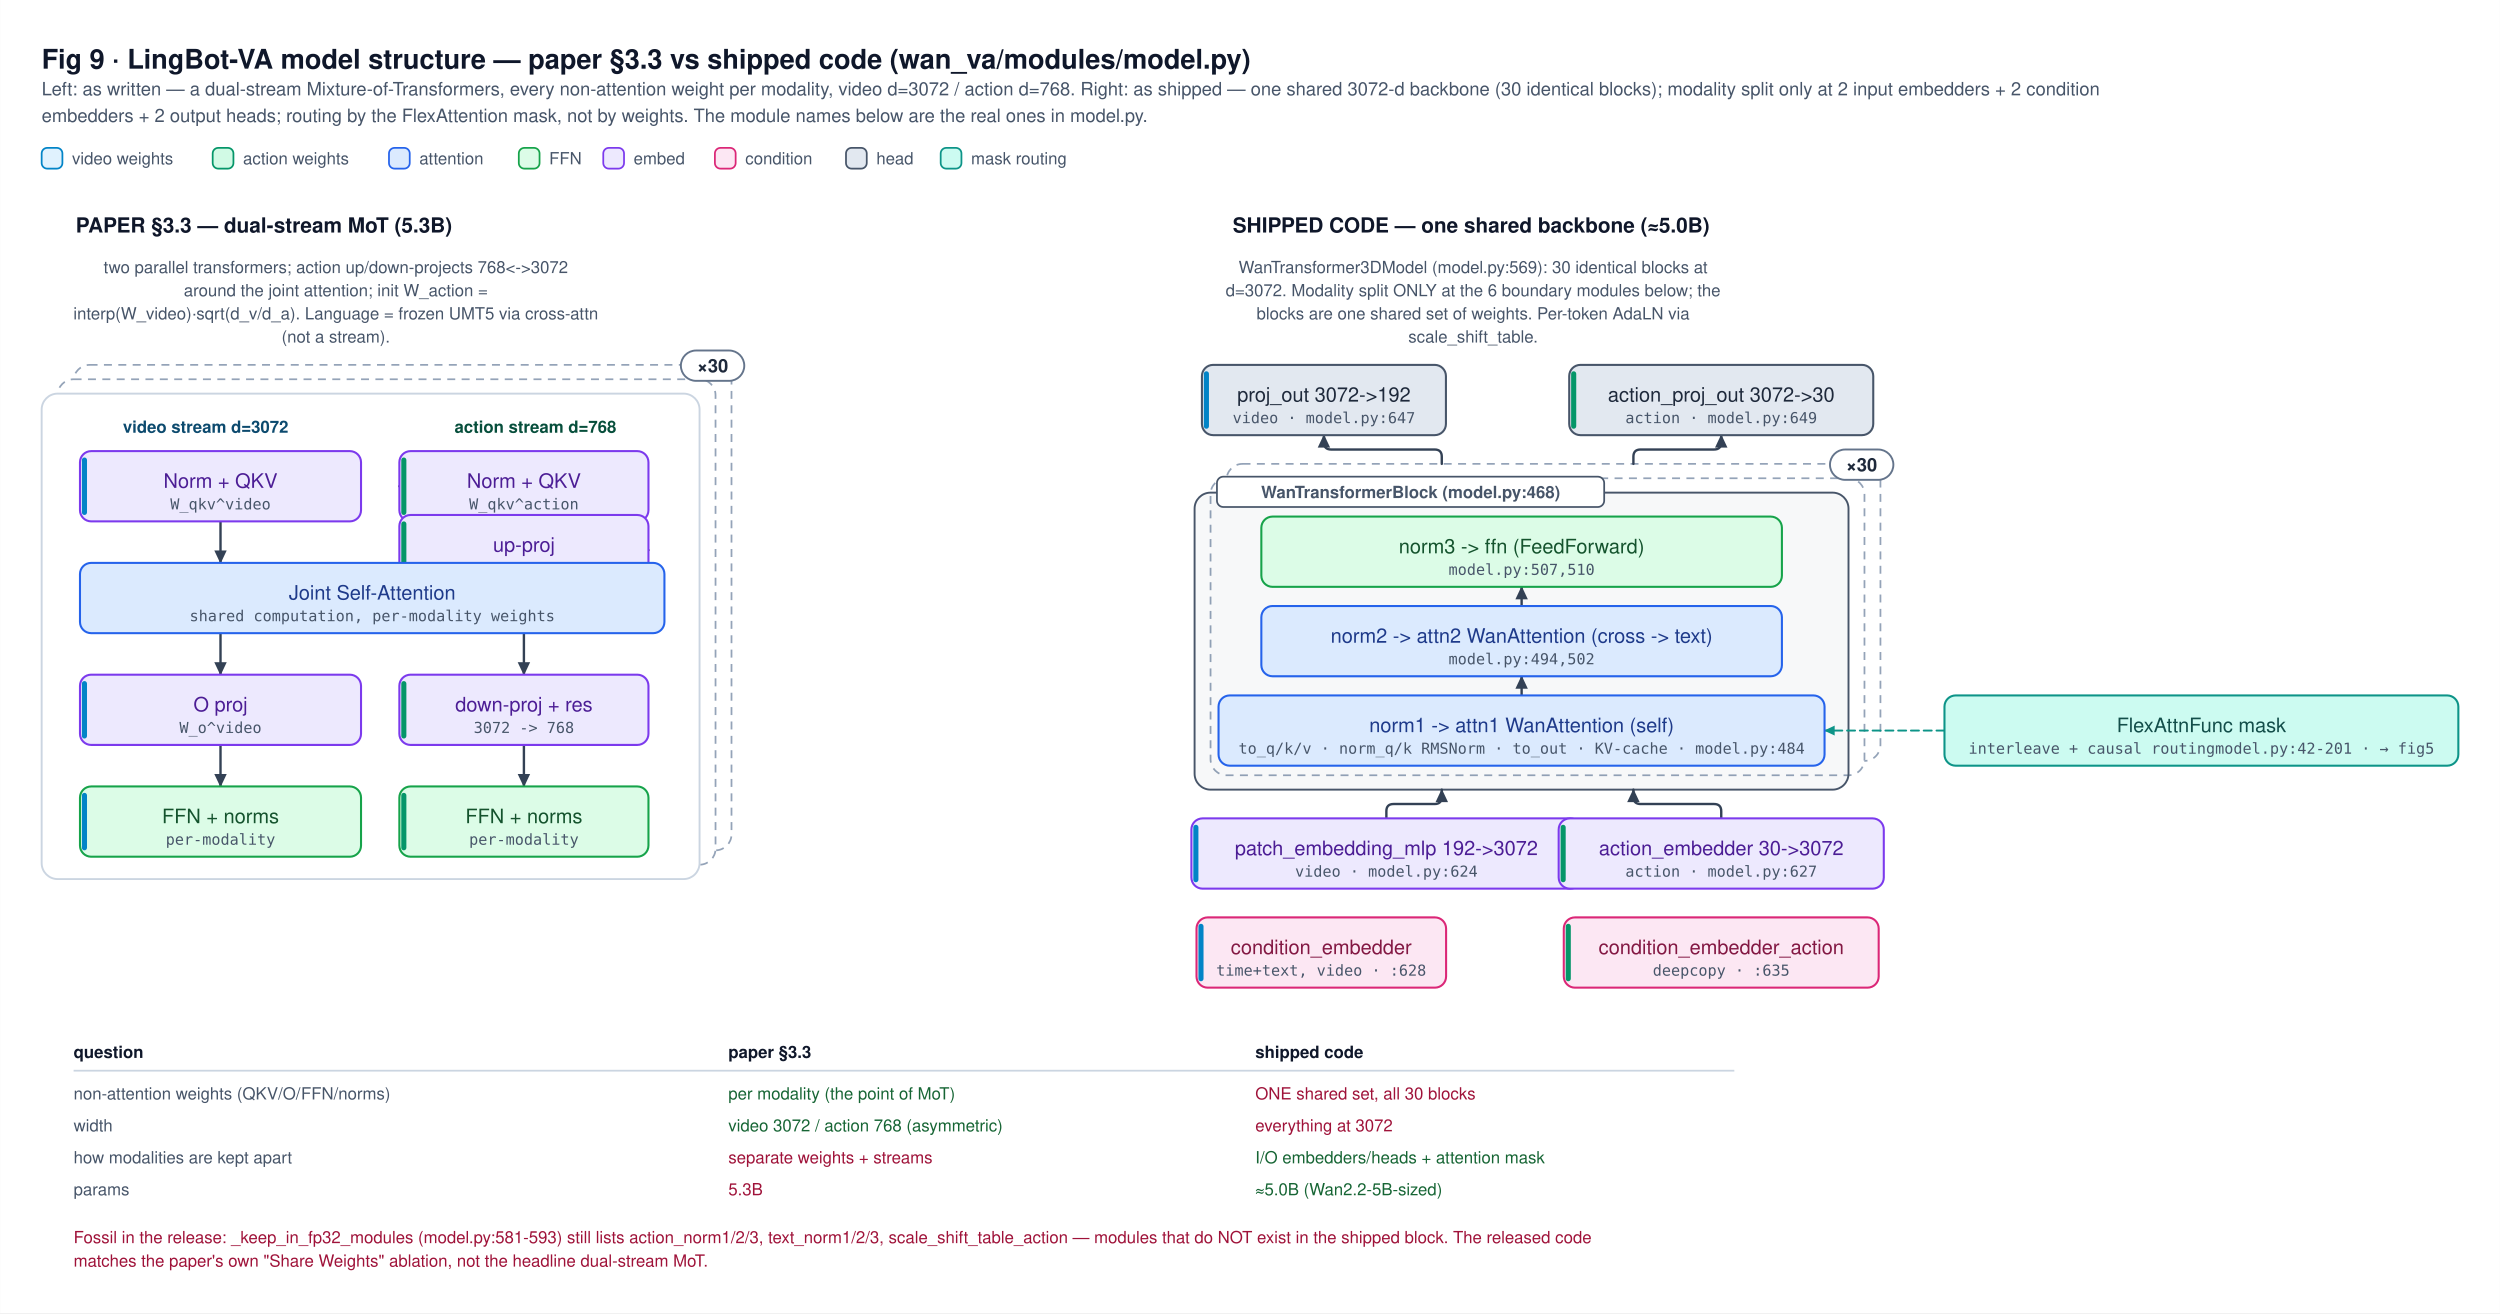
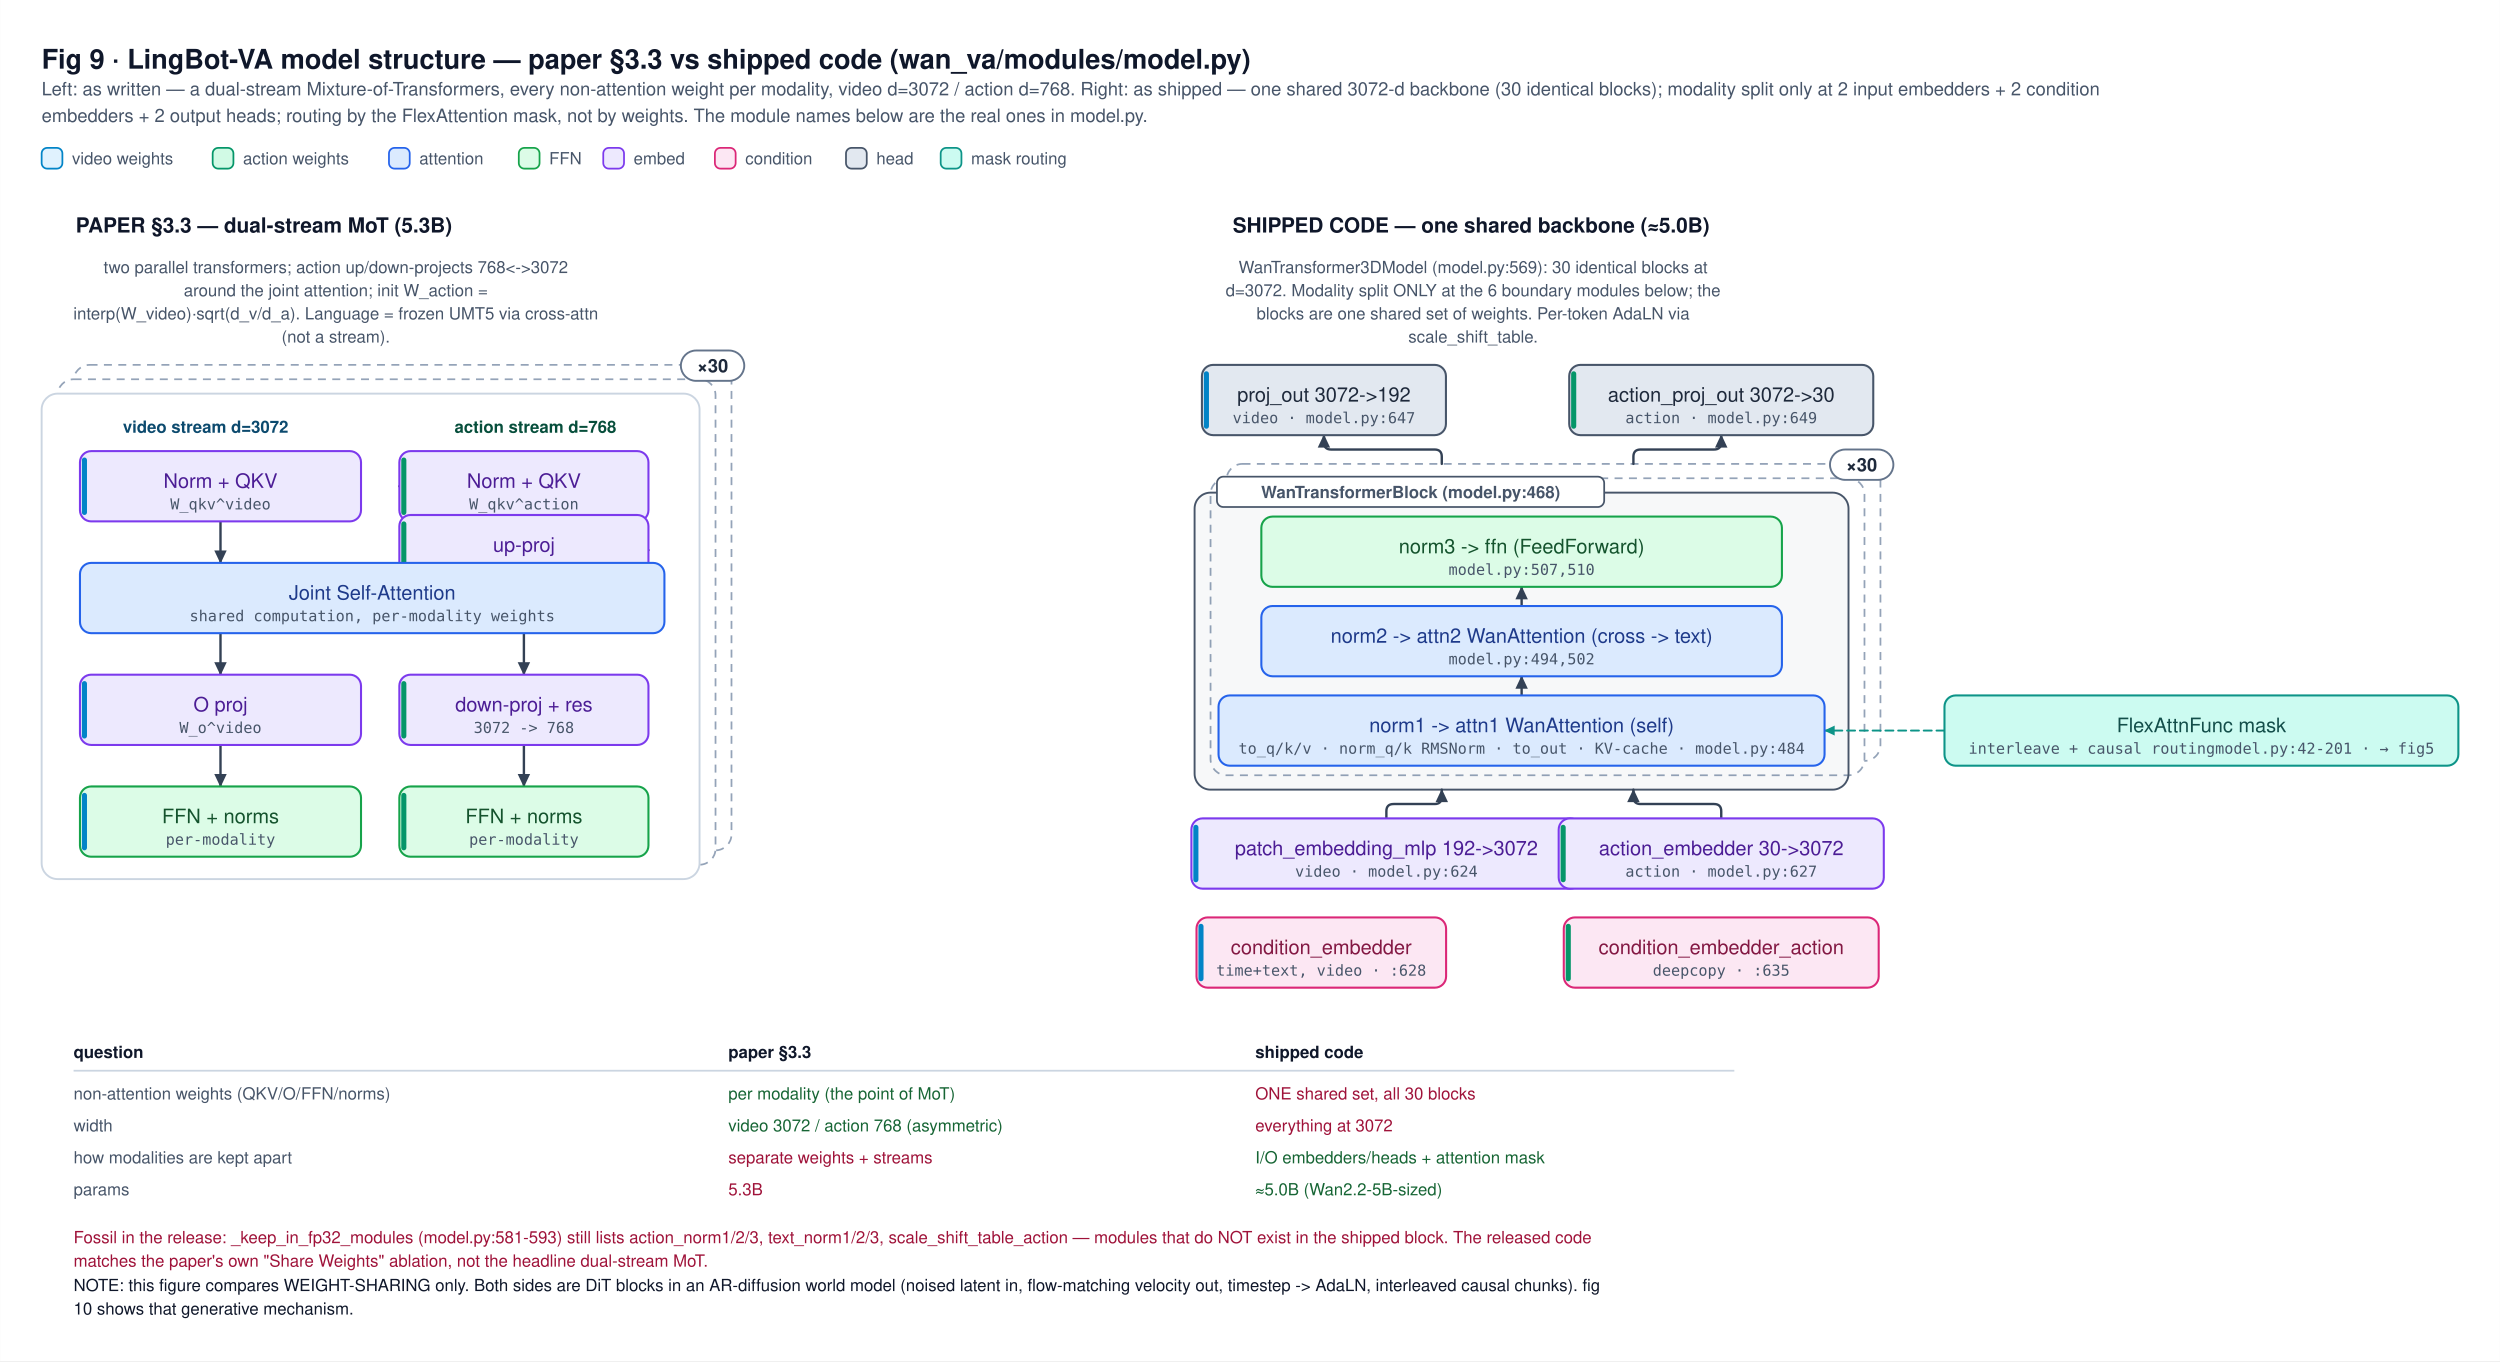
- <svg xmlns="http://www.w3.org/2000/svg" viewBox="14.0 -72.6 1565.4 822.3" width="1565" height="822">
+ <svg xmlns="http://www.w3.org/2000/svg" viewBox="14.0 -72.6 1565.4 852.3" width="1565" height="852">
  <defs>
    <marker id="arr-334155" viewBox="0 0 10 10" refX="8.5" refY="5" markerWidth="6.5" markerHeight="6.5" orient="auto-start-reverse">
      <path d="M0.5,1 L9,5 L0.5,9 Z" fill="#334155" />
    </marker>
    <marker id="arr-0D9488" viewBox="0 0 10 10" refX="8.5" refY="5" markerWidth="6.5" markerHeight="6.5" orient="auto-start-reverse">
      <path d="M0.5,1 L9,5 L0.5,9 Z" fill="#0D9488" />
    </marker>
  </defs>
-   <rect x="14.0" y="-72.6" width="1565.4" height="822.3" fill="#FFFFFF" />
+   <rect x="14.0" y="-72.6" width="1565.4" height="852.3" fill="#FFFFFF" />
  <g id="frames">
    <rect x="60.0" y="155.9" width="412.0" height="304.0" rx="10" fill="#FFFFFF" stroke="#94A3B8" stroke-width="1.1" stroke-dasharray="5 4" />
    <rect x="50.0" y="164.9" width="412.0" height="304.0" rx="10" fill="#FFFFFF" stroke="#94A3B8" stroke-width="1.1" stroke-dasharray="5 4" />
    <rect x="40.0" y="173.9" width="412.0" height="304.0" rx="10" fill="#FFFFFF" stroke="#CBD5E1" stroke-width="1.2" />
    <rect x="782.0" y="217.9" width="409.5" height="186.0" rx="10" fill="#FFFFFF" stroke="#94A3B8" stroke-width="1.1" stroke-dasharray="5 4" />
    <rect x="772.0" y="226.9" width="409.5" height="186.0" rx="10" fill="#FFFFFF" stroke="#94A3B8" stroke-width="1.1" stroke-dasharray="5 4" />
    <rect x="762.0" y="235.9" width="409.5" height="186.0" rx="10" fill="rgba(71,85,105,0.04)" stroke="#475569" stroke-width="1.2" />
  </g>
  <g id="edges">
    <path d="M 152.0,253.9 L 152.0,279.9" fill="none" stroke="#334155" stroke-width="1.5" stroke-linejoin="round" stroke-linecap="round" marker-end="url(#arr-334155)" />
    <path d="M 342.0,293.9 L 342.0,279.9" fill="none" stroke="#334155" stroke-width="1.5" stroke-linejoin="round" stroke-linecap="round" marker-end="url(#arr-334155)" />
    <path d="M 152.0,323.9 L 152.0,349.9" fill="none" stroke="#334155" stroke-width="1.5" stroke-linejoin="round" stroke-linecap="round" marker-end="url(#arr-334155)" />
    <path d="M 342.0,323.9 L 342.0,349.9" fill="none" stroke="#334155" stroke-width="1.5" stroke-linejoin="round" stroke-linecap="round" marker-end="url(#arr-334155)" />
    <path d="M 264.0,231.9 L 420.0,271.9" fill="none" stroke="#334155" stroke-width="1.5" stroke-linejoin="round" stroke-linecap="round" marker-end="url(#arr-334155)" />
    <path d="M 152.0,393.9 L 152.0,419.9" fill="none" stroke="#334155" stroke-width="1.5" stroke-linejoin="round" stroke-linecap="round" marker-end="url(#arr-334155)" />
    <path d="M 342.0,393.9 L 342.0,419.9" fill="none" stroke="#334155" stroke-width="1.5" stroke-linejoin="round" stroke-linecap="round" marker-end="url(#arr-334155)" />
    <path d="M 966.8,362.9 L 966.8,350.9" fill="none" stroke="#334155" stroke-width="1.5" stroke-linejoin="round" stroke-linecap="round" marker-end="url(#arr-334155)" />
    <path d="M 966.8,306.9 L 966.8,294.9" fill="none" stroke="#334155" stroke-width="1.5" stroke-linejoin="round" stroke-linecap="round" marker-end="url(#arr-334155)" />
    <path d="M 882.1,439.9 L 882.1,435.4 Q 882.1,430.9 886.6,430.9 L 912.3,430.9 Q 916.8,430.9 916.8,426.4 L 916.8,421.9" fill="none" stroke="#334155" stroke-width="1.5" stroke-linejoin="round" stroke-linecap="round" marker-end="url(#arr-334155)" />
    <path d="M 1091.8,439.9 L 1091.8,435.4 Q 1091.8,430.9 1087.3,430.9 L 1041.3,430.9 Q 1036.8,430.9 1036.8,426.4 L 1036.8,421.9" fill="none" stroke="#334155" stroke-width="1.5" stroke-linejoin="round" stroke-linecap="round" marker-end="url(#arr-334155)" />
    <path d="M 916.8,217.9 L 916.8,213.4 Q 916.8,208.9 912.3,208.9 L 847.5,208.9 Q 843.0,208.9 843.0,204.4 L 843.0,199.9" fill="none" stroke="#334155" stroke-width="1.5" stroke-linejoin="round" stroke-linecap="round" marker-end="url(#arr-334155)" />
    <path d="M 1036.8,217.9 L 1036.8,213.4 Q 1036.8,208.9 1041.3,208.9 L 1087.3,208.9 Q 1091.8,208.9 1091.8,204.4 L 1091.8,199.9" fill="none" stroke="#334155" stroke-width="1.5" stroke-linejoin="round" stroke-linecap="round" marker-end="url(#arr-334155)" />
    <path d="M 1231.6,384.9 L 1156.6,384.9" fill="none" stroke="#0D9488" stroke-width="1.2" stroke-linejoin="round" stroke-linecap="round" stroke-dasharray="5 3" marker-end="url(#arr-0D9488)" />
  </g>
  <g id="nodes">
    <text x="179.2" y="73.0" font-family="Helvetica Neue, Helvetica, Arial, sans-serif" font-size="13px" fill="#0F172A" text-anchor="middle" font-weight="600">PAPER §3.3 — dual-stream MoT  (5.3B)</text>
    <text x="224.2" y="98.4" font-family="Helvetica Neue, Helvetica, Arial, sans-serif" font-size="10.5px" fill="#475569" text-anchor="middle">two parallel transformers; action up/down-projects 768&lt;-&gt;3072</text>
    <text x="224.2" y="112.9" font-family="Helvetica Neue, Helvetica, Arial, sans-serif" font-size="10.5px" fill="#475569" text-anchor="middle">around the joint attention; init W_action =</text>
    <text x="224.2" y="127.4" font-family="Helvetica Neue, Helvetica, Arial, sans-serif" font-size="10.5px" fill="#475569" text-anchor="middle">interp(W_video)·sqrt(d_v/d_a). Language = frozen UMT5 via cross-attn</text>
    <text x="224.2" y="141.9" font-family="Helvetica Neue, Helvetica, Arial, sans-serif" font-size="10.5px" fill="#475569" text-anchor="middle">(not a stream).</text>
    <text x="142.7" y="198.4" font-family="Helvetica Neue, Helvetica, Arial, sans-serif" font-size="10.5px" fill="#0C4A6E" text-anchor="middle" font-weight="600">video stream  d=3072</text>
    <text x="349.2" y="198.4" font-family="Helvetica Neue, Helvetica, Arial, sans-serif" font-size="10.5px" fill="#064E3B" text-anchor="middle" font-weight="600">action stream  d=768</text>
    <rect x="64.0" y="209.9" width="176.0" height="44.0" rx="7" fill="#EDE9FE" stroke="#7C3AED" stroke-width="1.3" />
    <rect x="65.2" y="213.9" width="3.2" height="36.0" rx="1.6" fill="#0284C7" />
    <text x="152.0" y="232.9" font-family="Helvetica Neue, Helvetica, Arial, sans-serif" font-size="12.5px" fill="#4C1D95" text-anchor="middle" font-weight="500">Norm + QKV</text>
    <text x="152.0" y="246.4" font-family="SF Mono, Menlo, Consolas, monospace" font-size="9.5px" fill="#475569" text-anchor="middle">W_qkv^video</text>
    <rect x="264.0" y="209.9" width="156.0" height="44.0" rx="7" fill="#EDE9FE" stroke="#7C3AED" stroke-width="1.3" />
    <rect x="265.2" y="213.9" width="3.2" height="36.0" rx="1.6" fill="#059669" />
    <text x="342.0" y="232.9" font-family="Helvetica Neue, Helvetica, Arial, sans-serif" font-size="12.5px" fill="#4C1D95" text-anchor="middle" font-weight="500">Norm + QKV</text>
    <text x="342.0" y="246.4" font-family="SF Mono, Menlo, Consolas, monospace" font-size="9.5px" fill="#475569" text-anchor="middle">W_qkv^action</text>
    <rect x="264.0" y="249.9" width="156.0" height="44.0" rx="7" fill="#EDE9FE" stroke="#7C3AED" stroke-width="1.3" />
    <rect x="265.2" y="253.9" width="3.2" height="36.0" rx="1.6" fill="#059669" />
    <text x="342.0" y="272.9" font-family="Helvetica Neue, Helvetica, Arial, sans-serif" font-size="12.5px" fill="#4C1D95" text-anchor="middle" font-weight="500">up-proj</text>
    <text x="342.0" y="286.4" font-family="SF Mono, Menlo, Consolas, monospace" font-size="9.5px" fill="#475569" text-anchor="middle">768 -&gt; 3072</text>
    <rect x="64.0" y="279.9" width="366.0" height="44.0" rx="7" fill="#DBEAFE" stroke="#2563EB" stroke-width="1.3" />
    <text x="247.0" y="302.9" font-family="Helvetica Neue, Helvetica, Arial, sans-serif" font-size="12.5px" fill="#1E3A8A" text-anchor="middle" font-weight="500">Joint Self-Attention</text>
    <text x="247.0" y="316.4" font-family="SF Mono, Menlo, Consolas, monospace" font-size="9.5px" fill="#475569" text-anchor="middle">shared computation, per-modality weights</text>
    <rect x="64.0" y="349.9" width="176.0" height="44.0" rx="7" fill="#EDE9FE" stroke="#7C3AED" stroke-width="1.3" />
    <rect x="65.2" y="353.9" width="3.2" height="36.0" rx="1.6" fill="#0284C7" />
    <text x="152.0" y="372.9" font-family="Helvetica Neue, Helvetica, Arial, sans-serif" font-size="12.5px" fill="#4C1D95" text-anchor="middle" font-weight="500">O proj</text>
    <text x="152.0" y="386.4" font-family="SF Mono, Menlo, Consolas, monospace" font-size="9.5px" fill="#475569" text-anchor="middle">W_o^video</text>
    <rect x="264.0" y="349.9" width="156.0" height="44.0" rx="7" fill="#EDE9FE" stroke="#7C3AED" stroke-width="1.3" />
    <rect x="265.2" y="353.9" width="3.2" height="36.0" rx="1.6" fill="#059669" />
    <text x="342.0" y="372.9" font-family="Helvetica Neue, Helvetica, Arial, sans-serif" font-size="12.5px" fill="#4C1D95" text-anchor="middle" font-weight="500">down-proj + res</text>
    <text x="342.0" y="386.4" font-family="SF Mono, Menlo, Consolas, monospace" font-size="9.5px" fill="#475569" text-anchor="middle">3072 -&gt; 768</text>
    <rect x="64.0" y="419.9" width="176.0" height="44.0" rx="7" fill="#DCFCE7" stroke="#16A34A" stroke-width="1.3" />
    <rect x="65.2" y="423.9" width="3.2" height="36.0" rx="1.6" fill="#0284C7" />
    <text x="152.0" y="442.9" font-family="Helvetica Neue, Helvetica, Arial, sans-serif" font-size="12.5px" fill="#14532D" text-anchor="middle" font-weight="500">FFN + norms</text>
    <text x="152.0" y="456.4" font-family="SF Mono, Menlo, Consolas, monospace" font-size="9.5px" fill="#475569" text-anchor="middle">per-modality</text>
    <rect x="264.0" y="419.9" width="156.0" height="44.0" rx="7" fill="#DCFCE7" stroke="#16A34A" stroke-width="1.3" />
    <rect x="265.2" y="423.9" width="3.2" height="36.0" rx="1.6" fill="#059669" />
    <text x="342.0" y="442.9" font-family="Helvetica Neue, Helvetica, Arial, sans-serif" font-size="12.5px" fill="#14532D" text-anchor="middle" font-weight="500">FFN + norms</text>
    <text x="342.0" y="456.4" font-family="SF Mono, Menlo, Consolas, monospace" font-size="9.5px" fill="#475569" text-anchor="middle">per-modality</text>
    <text x="935.2" y="73.0" font-family="Helvetica Neue, Helvetica, Arial, sans-serif" font-size="13px" fill="#0F172A" text-anchor="middle" font-weight="600">SHIPPED CODE — one shared backbone  (≈5.0B)</text>
    <text x="936.4" y="98.4" font-family="Helvetica Neue, Helvetica, Arial, sans-serif" font-size="10.5px" fill="#475569" text-anchor="middle">WanTransformer3DModel (model.py:569): 30 identical blocks at</text>
    <text x="936.4" y="112.9" font-family="Helvetica Neue, Helvetica, Arial, sans-serif" font-size="10.5px" fill="#475569" text-anchor="middle">d=3072. Modality split ONLY at the 6 boundary modules below; the</text>
    <text x="936.4" y="127.4" font-family="Helvetica Neue, Helvetica, Arial, sans-serif" font-size="10.5px" fill="#475569" text-anchor="middle">blocks are one shared set of weights. Per-token AdaLN via</text>
    <text x="936.4" y="141.9" font-family="Helvetica Neue, Helvetica, Arial, sans-serif" font-size="10.5px" fill="#475569" text-anchor="middle">scale_shift_table.</text>
    <rect x="766.6" y="155.9" width="152.8" height="44.0" rx="7" fill="#E2E8F0" stroke="#475569" stroke-width="1.3" />
    <rect x="767.8" y="159.9" width="3.2" height="36.0" rx="1.6" fill="#0284C7" />
    <text x="843.0" y="178.9" font-family="Helvetica Neue, Helvetica, Arial, sans-serif" font-size="12.5px" fill="#1E293B" text-anchor="middle" font-weight="500">proj_out  3072-&gt;192</text>
    <text x="843.0" y="192.4" font-family="SF Mono, Menlo, Consolas, monospace" font-size="9.5px" fill="#475569" text-anchor="middle">video · model.py:647</text>
    <rect x="996.6" y="155.9" width="190.4" height="44.0" rx="7" fill="#E2E8F0" stroke="#475569" stroke-width="1.3" />
    <rect x="997.8" y="159.9" width="3.2" height="36.0" rx="1.6" fill="#059669" />
    <text x="1091.8" y="178.9" font-family="Helvetica Neue, Helvetica, Arial, sans-serif" font-size="12.5px" fill="#1E293B" text-anchor="middle" font-weight="500">action_proj_out  3072-&gt;30</text>
    <text x="1091.8" y="192.4" font-family="SF Mono, Menlo, Consolas, monospace" font-size="9.5px" fill="#475569" text-anchor="middle">action · model.py:649</text>
    <rect x="803.8" y="250.9" width="326.0" height="44.0" rx="7" fill="#DCFCE7" stroke="#16A34A" stroke-width="1.3" />
    <text x="966.8" y="273.9" font-family="Helvetica Neue, Helvetica, Arial, sans-serif" font-size="12.5px" fill="#14532D" text-anchor="middle" font-weight="500">norm3 -&gt; ffn  (FeedForward)</text>
    <text x="966.8" y="287.4" font-family="SF Mono, Menlo, Consolas, monospace" font-size="9.5px" fill="#475569" text-anchor="middle">model.py:507,510</text>
    <rect x="803.8" y="306.9" width="326.0" height="44.0" rx="7" fill="#DBEAFE" stroke="#2563EB" stroke-width="1.3" />
    <text x="966.8" y="329.9" font-family="Helvetica Neue, Helvetica, Arial, sans-serif" font-size="12.5px" fill="#1E3A8A" text-anchor="middle" font-weight="500">norm2 -&gt; attn2  WanAttention (cross -&gt; text)</text>
    <text x="966.8" y="343.4" font-family="SF Mono, Menlo, Consolas, monospace" font-size="9.5px" fill="#475569" text-anchor="middle">model.py:494,502</text>
    <rect x="777.0" y="362.9" width="379.5" height="44.0" rx="7" fill="#DBEAFE" stroke="#2563EB" stroke-width="1.3" />
    <text x="966.8" y="385.9" font-family="Helvetica Neue, Helvetica, Arial, sans-serif" font-size="12.5px" fill="#1E3A8A" text-anchor="middle" font-weight="500">norm1 -&gt; attn1  WanAttention (self)</text>
    <text x="966.8" y="399.4" font-family="SF Mono, Menlo, Consolas, monospace" font-size="9.5px" fill="#475569" text-anchor="middle">to_q/k/v · norm_q/k RMSNorm · to_out · KV-cache · model.py:484</text>
    <rect x="760.0" y="439.9" width="244.3" height="44.0" rx="7" fill="#EDE9FE" stroke="#7C3AED" stroke-width="1.3" />
    <rect x="761.2" y="443.9" width="3.2" height="36.0" rx="1.6" fill="#0284C7" />
    <text x="882.1" y="462.9" font-family="Helvetica Neue, Helvetica, Arial, sans-serif" font-size="12.5px" fill="#4C1D95" text-anchor="middle" font-weight="500">patch_embedding_mlp  192-&gt;3072</text>
    <text x="882.1" y="476.4" font-family="SF Mono, Menlo, Consolas, monospace" font-size="9.5px" fill="#475569" text-anchor="middle">video · model.py:624</text>
    <rect x="990.0" y="439.9" width="203.6" height="44.0" rx="7" fill="#EDE9FE" stroke="#7C3AED" stroke-width="1.3" />
    <rect x="991.2" y="443.9" width="3.2" height="36.0" rx="1.6" fill="#059669" />
    <text x="1091.8" y="462.9" font-family="Helvetica Neue, Helvetica, Arial, sans-serif" font-size="12.5px" fill="#4C1D95" text-anchor="middle" font-weight="500">action_embedder  30-&gt;3072</text>
    <text x="1091.8" y="476.4" font-family="SF Mono, Menlo, Consolas, monospace" font-size="9.5px" fill="#475569" text-anchor="middle">action · model.py:627</text>
    <rect x="763.2" y="501.9" width="156.3" height="44.0" rx="7" fill="#FCE7F3" stroke="#DB2777" stroke-width="1.3" />
    <rect x="764.4" y="505.9" width="3.2" height="36.0" rx="1.6" fill="#0284C7" />
    <text x="841.3" y="524.9" font-family="Helvetica Neue, Helvetica, Arial, sans-serif" font-size="12.5px" fill="#831843" text-anchor="middle" font-weight="500">condition_embedder</text>
    <text x="841.3" y="538.4" font-family="SF Mono, Menlo, Consolas, monospace" font-size="9.5px" fill="#475569" text-anchor="middle">time+text, video · :628</text>
    <rect x="993.2" y="501.9" width="197.2" height="44.0" rx="7" fill="#FCE7F3" stroke="#DB2777" stroke-width="1.3" />
    <rect x="994.4" y="505.9" width="3.2" height="36.0" rx="1.6" fill="#059669" />
    <text x="1091.8" y="524.9" font-family="Helvetica Neue, Helvetica, Arial, sans-serif" font-size="12.5px" fill="#831843" text-anchor="middle" font-weight="500">condition_embedder_action</text>
    <text x="1091.8" y="538.4" font-family="SF Mono, Menlo, Consolas, monospace" font-size="9.5px" fill="#475569" text-anchor="middle">deepcopy · :635</text>
    <rect x="1231.6" y="362.9" width="321.8" height="44.0" rx="7" fill="#CCFBF1" stroke="#0D9488" stroke-width="1.3" />
    <text x="1392.5" y="385.9" font-family="Helvetica Neue, Helvetica, Arial, sans-serif" font-size="12.5px" fill="#134E4A" text-anchor="middle" font-weight="500">FlexAttnFunc mask</text>
    <text x="1392.5" y="399.4" font-family="SF Mono, Menlo, Consolas, monospace" font-size="9.5px" fill="#475569" text-anchor="middle">interleave + causal routing
model.py:42-201 · → fig5</text>
    <rect x="40.0" y="20.0" width="13.0" height="13.0" rx="3.5" fill="#E0F2FE" stroke="#0284C7" stroke-width="1.1" />
    <text x="59.0" y="30.3" font-family="Helvetica Neue, Helvetica, Arial, sans-serif" font-size="10.5px" fill="#475569" text-anchor="start">video weights</text>
    <rect x="147.1" y="20.0" width="13.0" height="13.0" rx="3.5" fill="#D1FAE5" stroke="#059669" stroke-width="1.1" />
    <text x="166.1" y="30.3" font-family="Helvetica Neue, Helvetica, Arial, sans-serif" font-size="10.5px" fill="#475569" text-anchor="start">action weights</text>
    <rect x="257.5" y="20.0" width="13.0" height="13.0" rx="3.5" fill="#DBEAFE" stroke="#2563EB" stroke-width="1.1" />
    <text x="276.5" y="30.3" font-family="Helvetica Neue, Helvetica, Arial, sans-serif" font-size="10.5px" fill="#475569" text-anchor="start">attention</text>
    <rect x="338.8" y="20.0" width="13.0" height="13.0" rx="3.5" fill="#DCFCE7" stroke="#16A34A" stroke-width="1.1" />
    <text x="357.8" y="30.3" font-family="Helvetica Neue, Helvetica, Arial, sans-serif" font-size="10.5px" fill="#475569" text-anchor="start">FFN</text>
    <rect x="391.7" y="20.0" width="13.0" height="13.0" rx="3.5" fill="#EDE9FE" stroke="#7C3AED" stroke-width="1.1" />
    <text x="410.7" y="30.3" font-family="Helvetica Neue, Helvetica, Arial, sans-serif" font-size="10.5px" fill="#475569" text-anchor="start">embed</text>
    <rect x="461.6" y="20.0" width="13.0" height="13.0" rx="3.5" fill="#FCE7F3" stroke="#DB2777" stroke-width="1.1" />
    <text x="480.6" y="30.3" font-family="Helvetica Neue, Helvetica, Arial, sans-serif" font-size="10.5px" fill="#475569" text-anchor="start">condition</text>
    <rect x="543.7" y="20.0" width="13.0" height="13.0" rx="3.5" fill="#E2E8F0" stroke="#475569" stroke-width="1.1" />
    <text x="562.7" y="30.3" font-family="Helvetica Neue, Helvetica, Arial, sans-serif" font-size="10.5px" fill="#475569" text-anchor="start">head</text>
    <rect x="603.0" y="20.0" width="13.0" height="13.0" rx="3.5" fill="#CCFBF1" stroke="#0D9488" stroke-width="1.1" />
    <text x="622.0" y="30.3" font-family="Helvetica Neue, Helvetica, Arial, sans-serif" font-size="10.5px" fill="#475569" text-anchor="start">mask routing</text>
  </g>
  <g id="labels">
    <rect x="440.3" y="146.9" width="39.7" height="19.0" rx="9.5" fill="#FFFFFF" stroke="#64748B" stroke-width="1.2" />
    <text x="460.2" y="160.5" font-family="Helvetica Neue, Helvetica, Arial, sans-serif" font-size="11.5px" fill="#1E293B" text-anchor="middle" font-weight="600">×30</text>
    <rect x="776.0" y="225.9" width="242.5" height="19.0" rx="4" fill="#FFFFFF" stroke="#475569" stroke-width="1.1" />
    <text x="897.3" y="239.3" font-family="Helvetica Neue, Helvetica, Arial, sans-serif" font-size="10.5px" fill="#475569" text-anchor="middle" font-weight="600">WanTransformerBlock  (model.py:468)</text>
    <rect x="1159.9" y="208.9" width="39.7" height="19.0" rx="9.5" fill="#FFFFFF" stroke="#64748B" stroke-width="1.2" />
    <text x="1179.7" y="222.5" font-family="Helvetica Neue, Helvetica, Arial, sans-serif" font-size="11.5px" fill="#1E293B" text-anchor="middle" font-weight="600">×30</text>
    <text x="60.0" y="589.9" font-family="Helvetica Neue, Helvetica, Arial, sans-serif" font-size="10.5px" fill="#0F172A" text-anchor="start" font-weight="600">question</text>
    <text x="470.0" y="589.9" font-family="Helvetica Neue, Helvetica, Arial, sans-serif" font-size="10.5px" fill="#0F172A" text-anchor="start" font-weight="600">paper §3.3</text>
    <text x="800.0" y="589.9" font-family="Helvetica Neue, Helvetica, Arial, sans-serif" font-size="10.5px" fill="#0F172A" text-anchor="start" font-weight="600">shipped code</text>
    <line x1="60.0" y1="597.9" x2="1100.0" y2="597.9" stroke="#CBD5E1" stroke-width="1.1" stroke-linecap="butt" />
    <text x="60.0" y="615.9" font-family="Helvetica Neue, Helvetica, Arial, sans-serif" font-size="10.5px" fill="#475569" text-anchor="start">non-attention weights (QKV/O/FFN/norms)</text>
    <text x="470.0" y="615.9" font-family="Helvetica Neue, Helvetica, Arial, sans-serif" font-size="10.5px" fill="#166534" text-anchor="start">per modality (the point of MoT)</text>
    <text x="800.0" y="615.9" font-family="Helvetica Neue, Helvetica, Arial, sans-serif" font-size="10.5px" fill="#9F1239" text-anchor="start">ONE shared set, all 30 blocks</text>
    <text x="60.0" y="635.9" font-family="Helvetica Neue, Helvetica, Arial, sans-serif" font-size="10.5px" fill="#475569" text-anchor="start">width</text>
    <text x="470.0" y="635.9" font-family="Helvetica Neue, Helvetica, Arial, sans-serif" font-size="10.5px" fill="#166534" text-anchor="start">video 3072 / action 768 (asymmetric)</text>
    <text x="800.0" y="635.9" font-family="Helvetica Neue, Helvetica, Arial, sans-serif" font-size="10.5px" fill="#9F1239" text-anchor="start">everything at 3072</text>
    <text x="60.0" y="655.9" font-family="Helvetica Neue, Helvetica, Arial, sans-serif" font-size="10.5px" fill="#475569" text-anchor="start">how modalities are kept apart</text>
    <text x="470.0" y="655.9" font-family="Helvetica Neue, Helvetica, Arial, sans-serif" font-size="10.5px" fill="#9F1239" text-anchor="start">separate weights + streams</text>
    <text x="800.0" y="655.9" font-family="Helvetica Neue, Helvetica, Arial, sans-serif" font-size="10.5px" fill="#166534" text-anchor="start">I/O embedders/heads + attention mask</text>
    <text x="60.0" y="675.9" font-family="Helvetica Neue, Helvetica, Arial, sans-serif" font-size="10.5px" fill="#475569" text-anchor="start">params</text>
    <text x="470.0" y="675.9" font-family="Helvetica Neue, Helvetica, Arial, sans-serif" font-size="10.5px" fill="#9F1239" text-anchor="start">5.3B</text>
    <text x="800.0" y="675.9" font-family="Helvetica Neue, Helvetica, Arial, sans-serif" font-size="10.5px" fill="#166534" text-anchor="start">≈5.0B (Wan2.2-5B-sized)</text>
    <text x="60.0" y="705.9" font-family="Helvetica Neue, Helvetica, Arial, sans-serif" font-size="10.5px" fill="#9F1239" text-anchor="start">Fossil in the release: _keep_in_fp32_modules (model.py:581-593) still lists action_norm1/2/3, text_norm1/2/3, scale_shift_table_action — modules that do NOT exist in the shipped block. The released code</text>
    <text x="60.0" y="720.6" font-family="Helvetica Neue, Helvetica, Arial, sans-serif" font-size="10.5px" fill="#9F1239" text-anchor="start">matches the paper's own "Share Weights" ablation, not the headline dual-stream MoT.</text>
+     <text x="60.0" y="735.9" font-family="Helvetica Neue, Helvetica, Arial, sans-serif" font-size="10.5px" fill="#0F172A" text-anchor="start">NOTE: this figure compares WEIGHT-SHARING only. Both sides are DiT blocks in an AR-diffusion world model (noised latent in, flow-matching velocity out, timestep -&gt; AdaLN, interleaved causal chunks). fig</text>
+     <text x="60.0" y="750.6" font-family="Helvetica Neue, Helvetica, Arial, sans-serif" font-size="10.5px" fill="#0F172A" text-anchor="start">10 shows that generative mechanism.</text>
    <text x="40.0" y="3.8" font-family="Helvetica Neue, Helvetica, Arial, sans-serif" font-size="11.5px" fill="#475569" text-anchor="start">embedders + 2 output heads; routing by the FlexAttention mask, not by weights. The module names below are the real ones in model.py.</text>
    <text x="40.0" y="-12.9" font-family="Helvetica Neue, Helvetica, Arial, sans-serif" font-size="11.5px" fill="#475569" text-anchor="start">Left: as written — a dual-stream Mixture-of-Transformers, every non-attention weight per modality, video d=3072 / action d=768. Right: as shipped — one shared 3072-d backbone (30 identical blocks); modality split only at 2 input embedders + 2 condition</text>
    <text x="40.0" y="-29.6" font-family="Helvetica Neue, Helvetica, Arial, sans-serif" font-size="17px" fill="#0F172A" text-anchor="start" font-weight="600">Fig 9 · LingBot-VA model structure — paper §3.3  vs  shipped code (wan_va/modules/model.py)</text>
  </g>
</svg>
